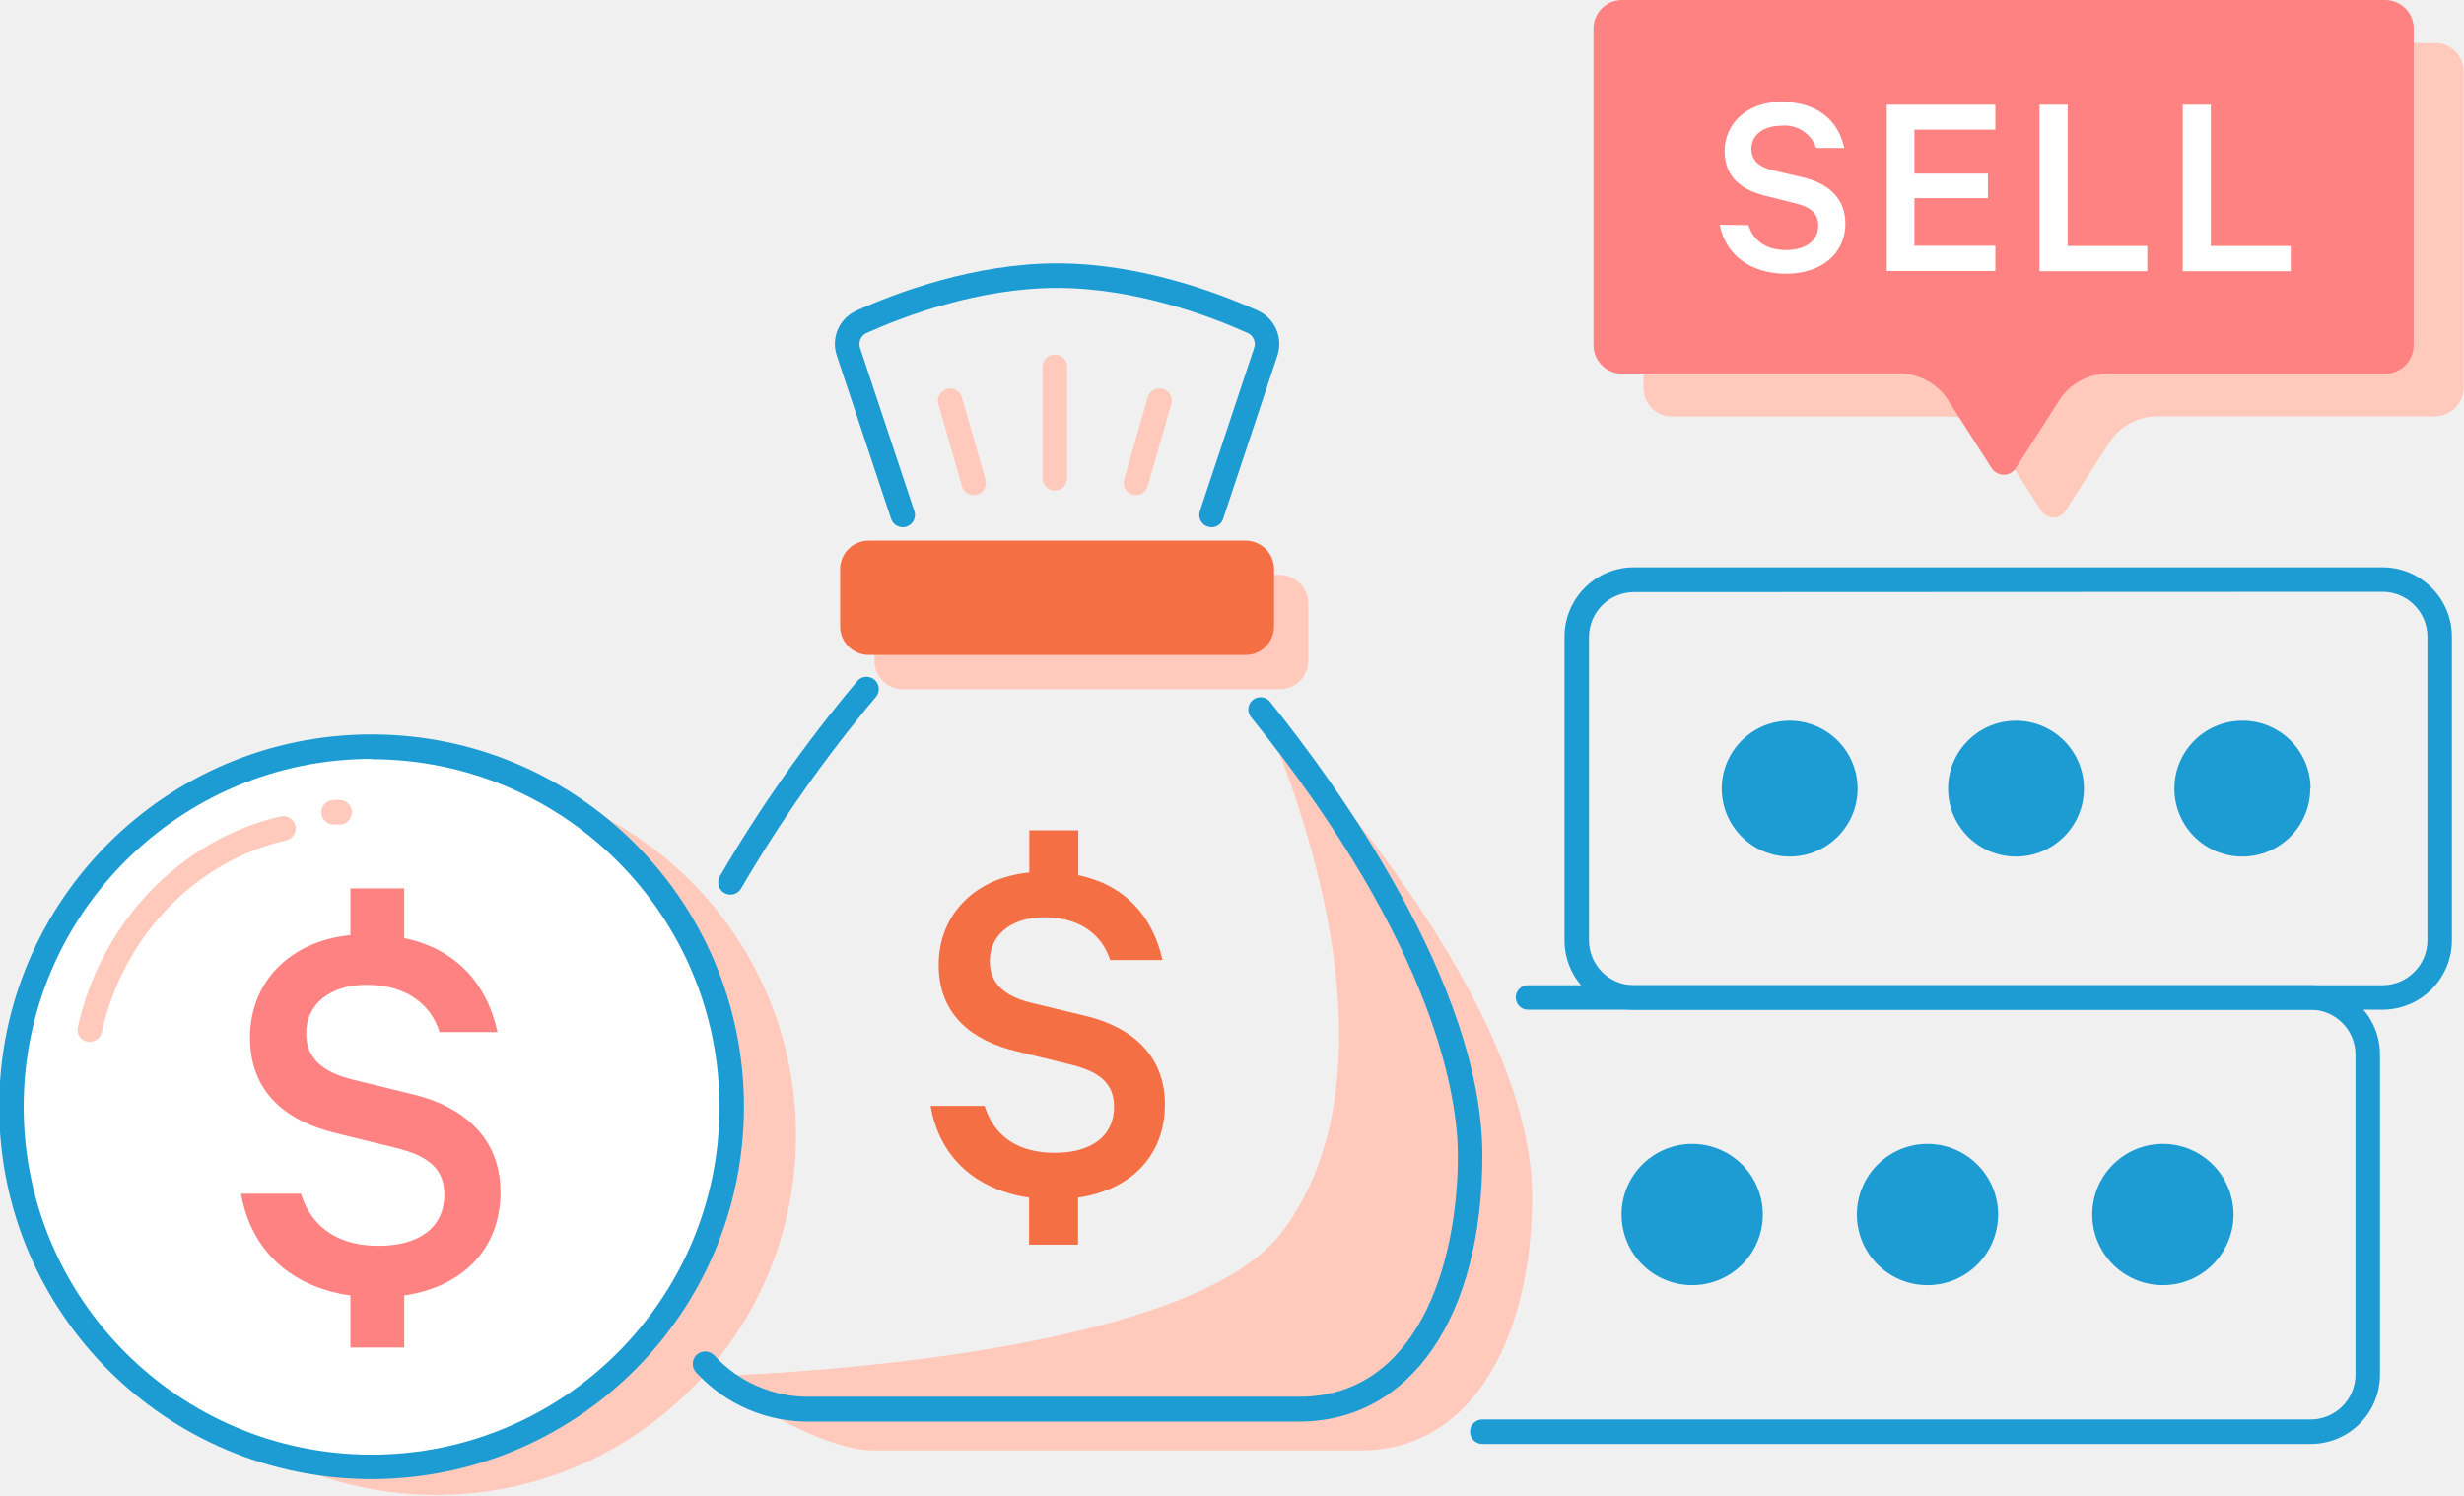
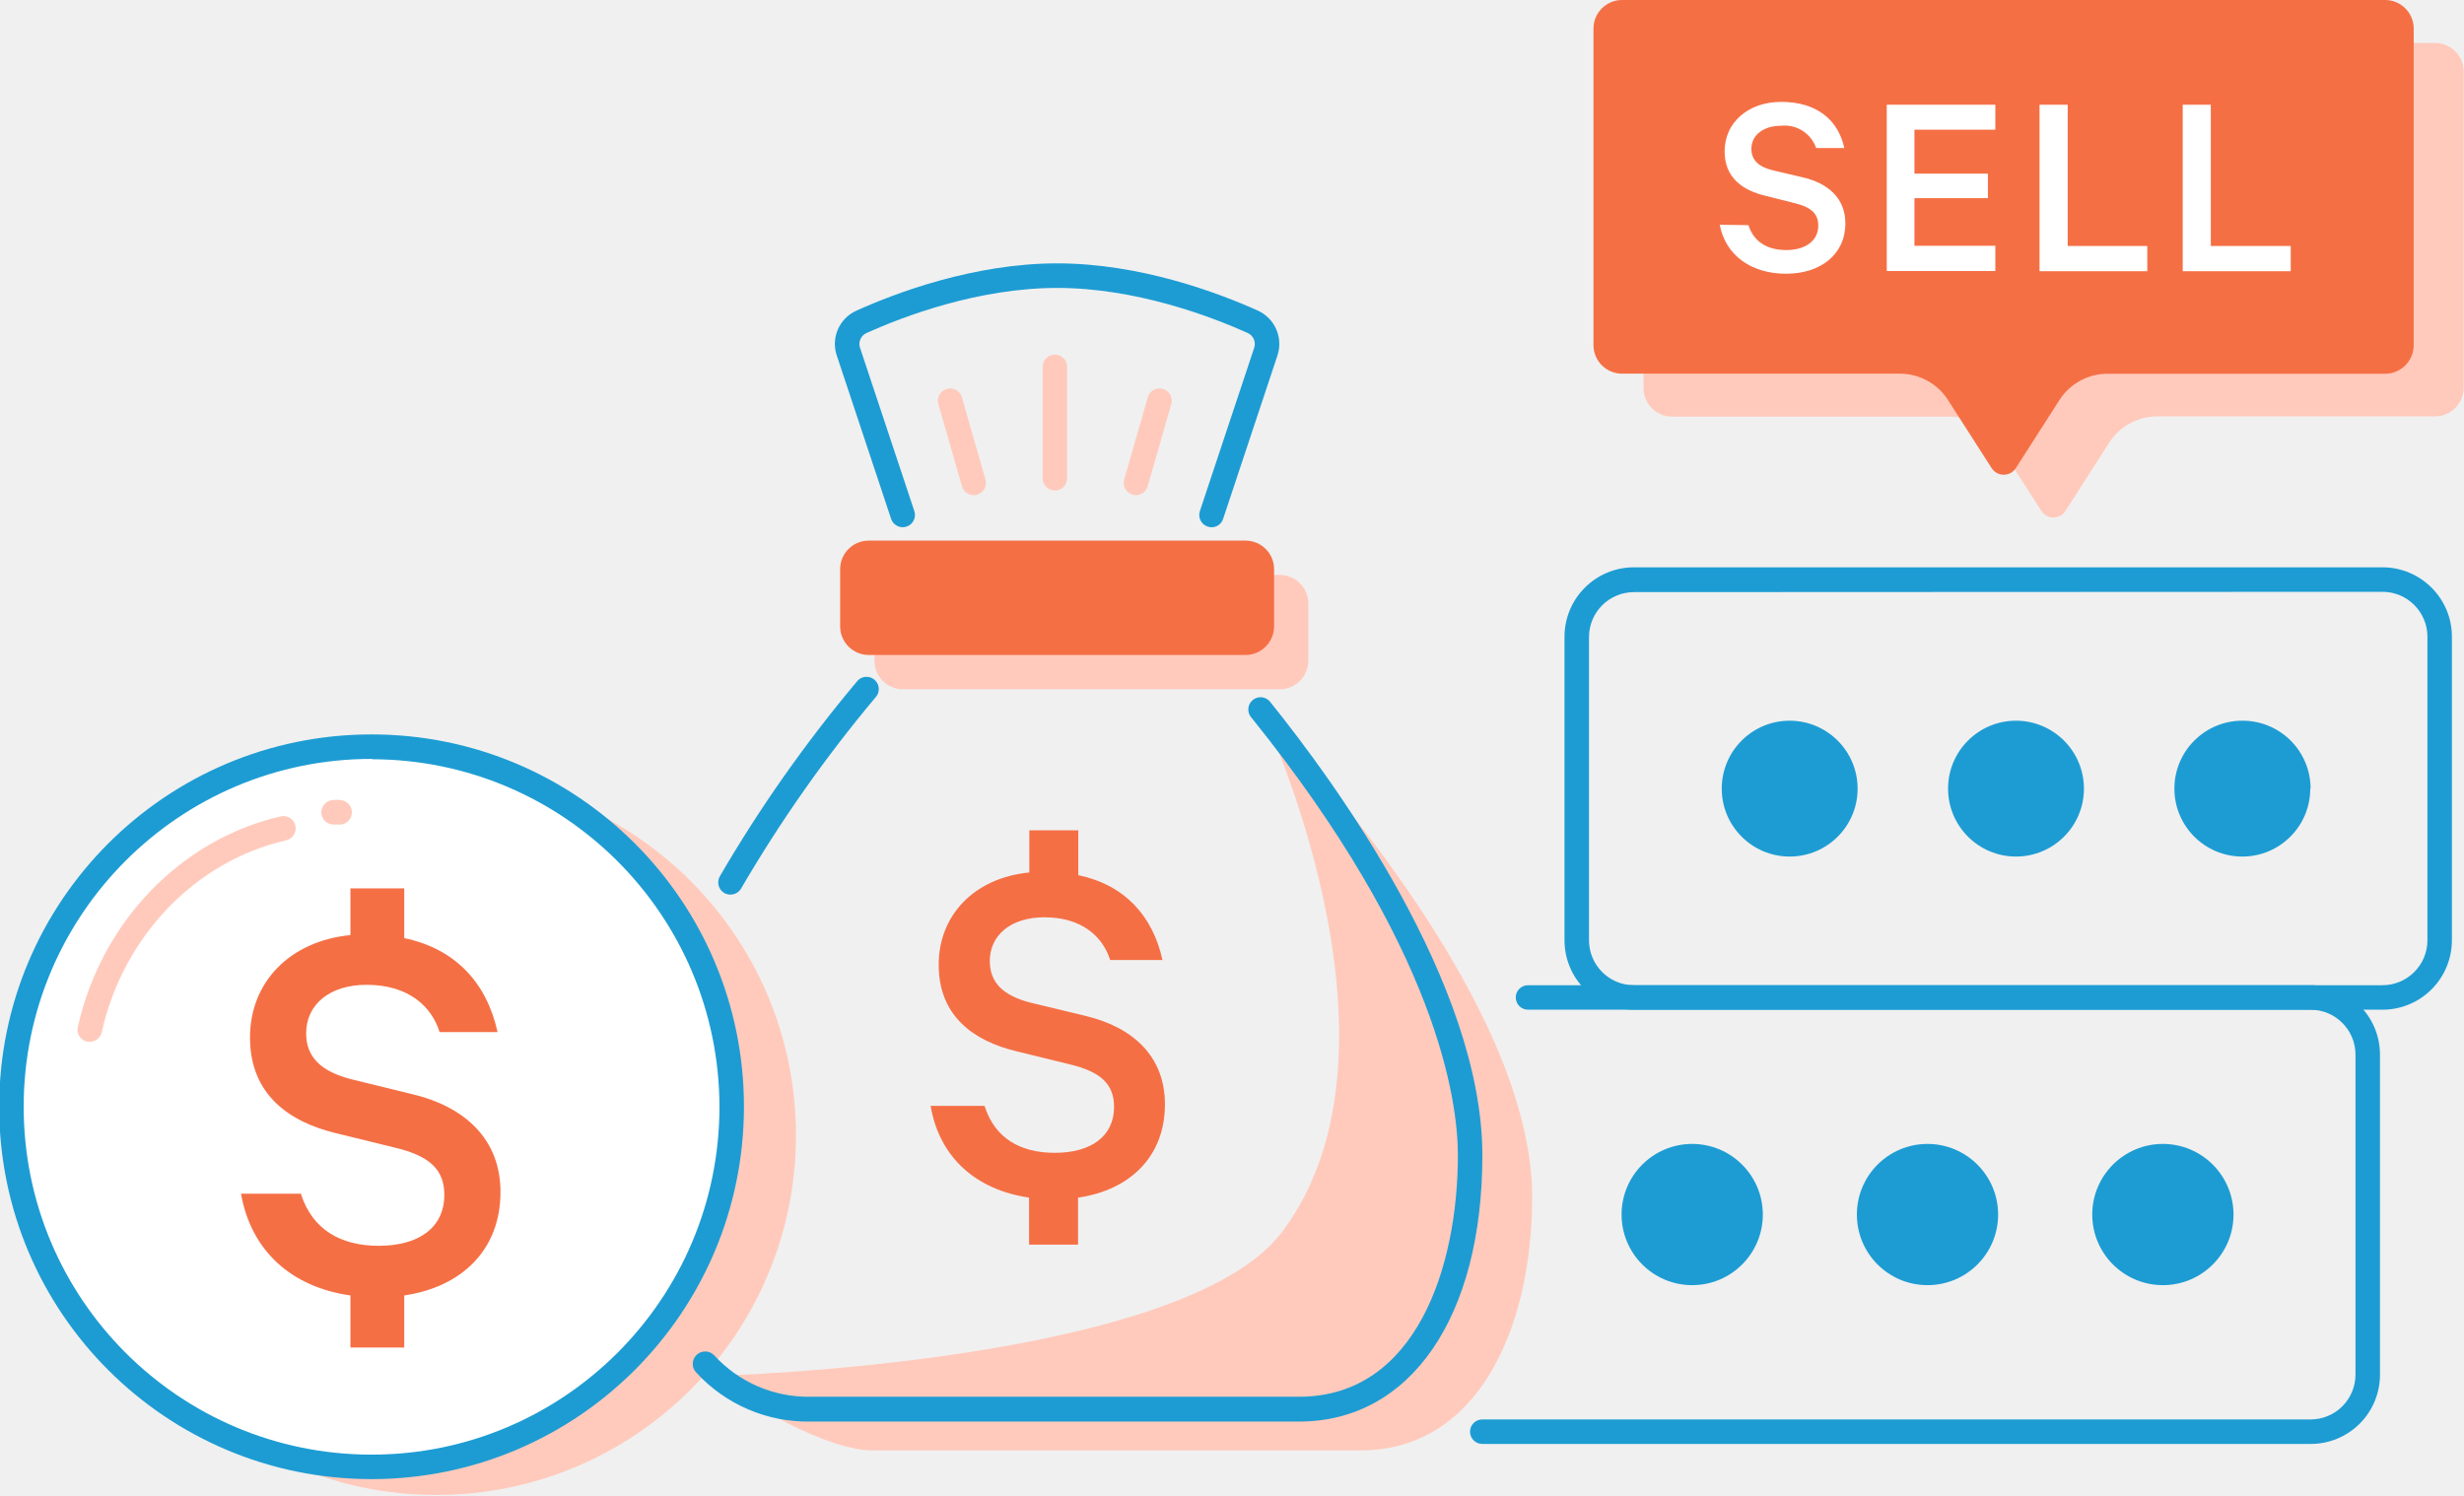
<svg xmlns="http://www.w3.org/2000/svg" id="Layer_1" data-name="Layer 1" viewBox="0 0 301.79 183.18">
  <defs>
-     <style>.cls-1{fill:#1D9CD3;}.cls-2{fill:#ffcabc;}.cls-3{fill:#ff8282;}.cls-4{fill:#fff;}.cls-5{fill:#1D9CD3;}.cls-6{fill:#F56F45;}.cls-7{fill:#FFCABC;}</style>
+     <style>.cls-1{fill:#1D9CD3;}.cls-2{fill:#ffcabc;}.cls-3{fill:#F56F45;}.cls-4{fill:#fff;}.cls-5{fill:#1D9CD3;}.cls-6{fill:#F56F45;}.cls-7{fill:#FFCABC;}</style>
  </defs>
  <path class="cls-1" d="M283,176.87H181.55a1.5,1.5,0,0,1,0-3H283a5.5,5.5,0,0,0,5.5-5.51V129.19a5.51,5.51,0,0,0-5.5-5.51H187.15a1.5,1.5,0,0,1,0-3H283a8.51,8.51,0,0,1,8.5,8.51v39.17a8.48,8.48,0,0,1-8.5,8.51Z" />
  <path class="cls-1" d="M215.91,148.78a8.65,8.65,0,1,1-8.65-8.66,8.66,8.66,0,0,1,8.65,8.66m28.82,0a8.65,8.65,0,1,1-8.65-8.66,8.66,8.66,0,0,1,8.65,8.66m28.83,0a8.65,8.65,0,1,1-8.65-8.66,8.66,8.66,0,0,1,8.65,8.66" />
  <path class="cls-1" d="M291.81,123.68H200.12a8.51,8.51,0,0,1-8.5-8.51V78a8.51,8.51,0,0,1,8.5-8.51h91.69a8.51,8.51,0,0,1,8.5,8.51v37.13A8.51,8.51,0,0,1,291.81,123.68ZM200.12,72.53a5.51,5.51,0,0,0-5.5,5.5v37.14a5.51,5.51,0,0,0,5.5,5.51H291.8a5.51,5.51,0,0,0,5.51-5.5V78a5.51,5.51,0,0,0-5.5-5.51Z" />
  <path class="cls-1" d="M227.52,96.6a8.32,8.32,0,1,1-8.32-8.32,8.33,8.33,0,0,1,8.32,8.32m27.72,0a8.32,8.32,0,1,1-8.32-8.32,8.33,8.33,0,0,1,8.32,8.32m27.72,0a8.32,8.32,0,1,1-8.32-8.32A8.32,8.32,0,0,1,283,96.6" />
  <path class="cls-2" d="M298.29,5.26h-93.5a3.5,3.5,0,0,0-3.5,3.5h0V47.52a3.51,3.51,0,0,0,3.5,3.51h34a7,7,0,0,1,5.89,3.22l5.35,8.34a1.74,1.74,0,0,0,2.41.53,1.5,1.5,0,0,0,.53-.53l5.35-8.34A7,7,0,0,1,264.25,51h34a3.51,3.51,0,0,0,3.5-3.51V8.76a3.5,3.5,0,0,0-3.5-3.5h0" />
  <path class="cls-3" d="M292.16,0H198.67a3.5,3.5,0,0,0-3.5,3.5h0V42.27a3.5,3.5,0,0,0,3.5,3.5h34A7,7,0,0,1,238.59,49l5.35,8.35a1.76,1.76,0,0,0,2.42.53,1.91,1.91,0,0,0,.53-.53L252.24,49a7,7,0,0,1,5.89-3.22h34a3.5,3.5,0,0,0,3.5-3.5V3.5a3.5,3.5,0,0,0-3.5-3.5h0" />
  <path class="cls-2" d="M97.49,139.07A44.06,44.06,0,1,1,53.43,95a44.08,44.08,0,0,1,44.06,44.1" />
  <path class="cls-4" d="M88.74,135.57A44.06,44.06,0,1,1,44.68,91.46a44.08,44.08,0,0,1,44.06,44.11" />
  <path class="cls-5" d="M45.56,181.18a45.61,45.61,0,1,1,45.56-45.61h0A45.64,45.64,0,0,1,45.56,181.18Zm0-88.22a42.61,42.61,0,1,0,42.56,42.61A42.64,42.64,0,0,0,45.56,93Z" />
  <path class="cls-3" d="M42.92,158.68c-7.1-1-12.15-5.35-13.4-12.46h7.33c1.39,4.4,4.9,6.38,9.52,6.38,5,0,8.05-2.28,8.05-6.24,0-3-1.68-4.76-6.08-5.79l-7.17-1.76c-5.79-1.39-10.55-4.76-10.55-11.73,0-6.74,4.83-11.8,12.3-12.54v-5.72h6.59v6.09c6.3,1.32,10.11,5.5,11.43,11.51h-7.1c-1-3.22-3.89-5.79-8.94-5.79-4.54,0-7.4,2.42-7.4,5.94,0,2.93,1.83,4.69,5.57,5.64L50.39,134c6.59,1.54,10.91,5.58,10.91,12,0,7.11-4.76,11.65-11.79,12.68v6.38H42.92v-6.38Z" />
  <path class="cls-6" d="M126.07,146.7c-6.41-.92-11-4.83-12.09-11.24h6.61c1.25,4,4.43,5.75,8.59,5.75,4.49,0,7.27-2.05,7.27-5.62,0-2.71-1.52-4.3-5.48-5.23l-6.48-1.59c-5.22-1.25-9.52-4.3-9.52-10.59,0-6.08,4.36-10.65,11.1-11.31v-5.16h6v5.49c5.69,1.19,9.12,5,10.31,10.39h-6.41c-.92-2.91-3.5-5.23-8.06-5.23-4.1,0-6.68,2.19-6.68,5.36,0,2.65,1.65,4.24,5,5.1l6.61,1.59c5.94,1.39,9.84,5,9.84,10.85,0,6.42-4.29,10.52-10.64,11.44v5.76h-6V146.7Z" />
  <path class="cls-7" d="M156.74,84.43H110.6a3.5,3.5,0,0,1-3.5-3.51v-7a3.5,3.5,0,0,1,3.5-3.5h46.14a3.5,3.5,0,0,1,3.5,3.5v7a3.5,3.5,0,0,1-3.5,3.51h0" />
  <path class="cls-6" d="M152.55,80.23H106.4a3.51,3.51,0,0,1-3.5-3.51v-7a3.5,3.5,0,0,1,3.5-3.5h46.15a3.5,3.5,0,0,1,3.5,3.5v7a3.51,3.51,0,0,1-3.5,3.51" />
  <path class="cls-5" d="M89.44,109.58a1.52,1.52,0,0,1-.74-.2,1.51,1.51,0,0,1-.56-2,170.42,170.42,0,0,1,16.79-23.87,1.5,1.5,0,1,1,2.28,1.94,168.5,168.5,0,0,0-16.46,23.42A1.51,1.51,0,0,1,89.44,109.58Zm58.95-45a1.34,1.34,0,0,1-.48-.08,1.5,1.5,0,0,1-.95-1.89l6.65-20a1.48,1.48,0,0,0-.79-1.82c-4.59-2.06-13.72-5.52-23.34-5.52s-18.76,3.46-23.35,5.52a1.48,1.48,0,0,0-.79,1.82l6.65,20a1.5,1.5,0,0,1-2.85.94l-6.65-20a4.46,4.46,0,0,1,2.41-5.5c4.81-2.17,14.39-5.79,24.58-5.79s19.76,3.62,24.57,5.78a4.49,4.49,0,0,1,2.41,5.51l-6.65,20A1.5,1.5,0,0,1,148.39,64.59Z" />
  <path class="cls-7" d="M154.46,87s19.63,41.09,2.61,63.85C145,167,87.89,168.52,87.89,168.52c3.26,3.46,13.58,9.14,18.94,9.14h59.83c14.3,0,21-14.84,21-31.07,0-25.76-33.15-59.57-33.15-59.57" />
  <path class="cls-5" d="M159.11,174.13H99.28a18.53,18.53,0,0,1-14-6A1.5,1.5,0,0,1,87.46,166a15.62,15.62,0,0,0,11.82,5.09h59.83c14.35,0,19.45-15.94,19.45-29.58,0-6.68-2.46-25.27-25.27-53.59a1.5,1.5,0,1,1,2.33-1.88c7.8,9.68,25.94,34.47,25.94,55.47C181.56,161.34,172.75,174.13,159.11,174.13Z" />
  <path class="cls-4" d="M214.15,27.58c.66,2.09,2.38,3.05,4.61,3.05,2.38,0,3.94-1.13,3.94-3,0-1.43-.83-2.26-2.95-2.76L216.3,24c-2.82-.66-5.07-2.19-5.07-5.47,0-3.46,2.82-6.05,6.93-6.05,4.41,0,7,2.26,7.73,5.65h-3.45a4.08,4.08,0,0,0-4.25-2.73c-2.19,0-3.68,1.13-3.68,2.83,0,1.36.86,2.22,2.69,2.65l3.55.83c3.18.73,5.27,2.59,5.27,5.65,0,3.82-3.05,6.17-7.26,6.17s-7.4-2.19-8.13-6Zm30.24-14.75v3.06h-9.91v5.38h9v3h-9v5.84h9.91v3.09h-13.3V12.83Zm5.41,0h3.45v17.3H263v3.09H249.8Zm17.54,0h3.44v17.3h9.79v3.09H267.34Z" />
  <path class="cls-7" d="M119.26,60.65a1.5,1.5,0,0,1-1.44-1.09l-2.87-10a1.5,1.5,0,1,1,2.88-.83l2.87,10a1.5,1.5,0,0,1-1,1.86A1.4,1.4,0,0,1,119.26,60.65Zm19.87,0a1.51,1.51,0,0,1-1.44-1.92l2.87-10a1.5,1.5,0,1,1,2.88.83l-2.87,10A1.49,1.49,0,0,1,139.13,60.65Zm-9.93-.56a1.5,1.5,0,0,1-1.5-1.5V44.93a1.5,1.5,0,1,1,3,0V58.59A1.5,1.5,0,0,1,129.2,60.09Z" />
  <path class="cls-2" d="M11,127.6a1.24,1.24,0,0,1-.33,0,1.5,1.5,0,0,1-1.14-1.79c2.87-12.87,12.62-23,24.85-25.81a1.5,1.5,0,0,1,.67,2.93c-11.11,2.54-20,11.78-22.59,23.53A1.49,1.49,0,0,1,11,127.6ZM40.87,101a1.52,1.52,0,0,1-1.48-1.16,1.5,1.5,0,0,1,1.08-1.79A3.89,3.89,0,0,1,41.76,98a1.5,1.5,0,0,1-.34,3,.81.81,0,0,0-.24,0Z" />
</svg>
